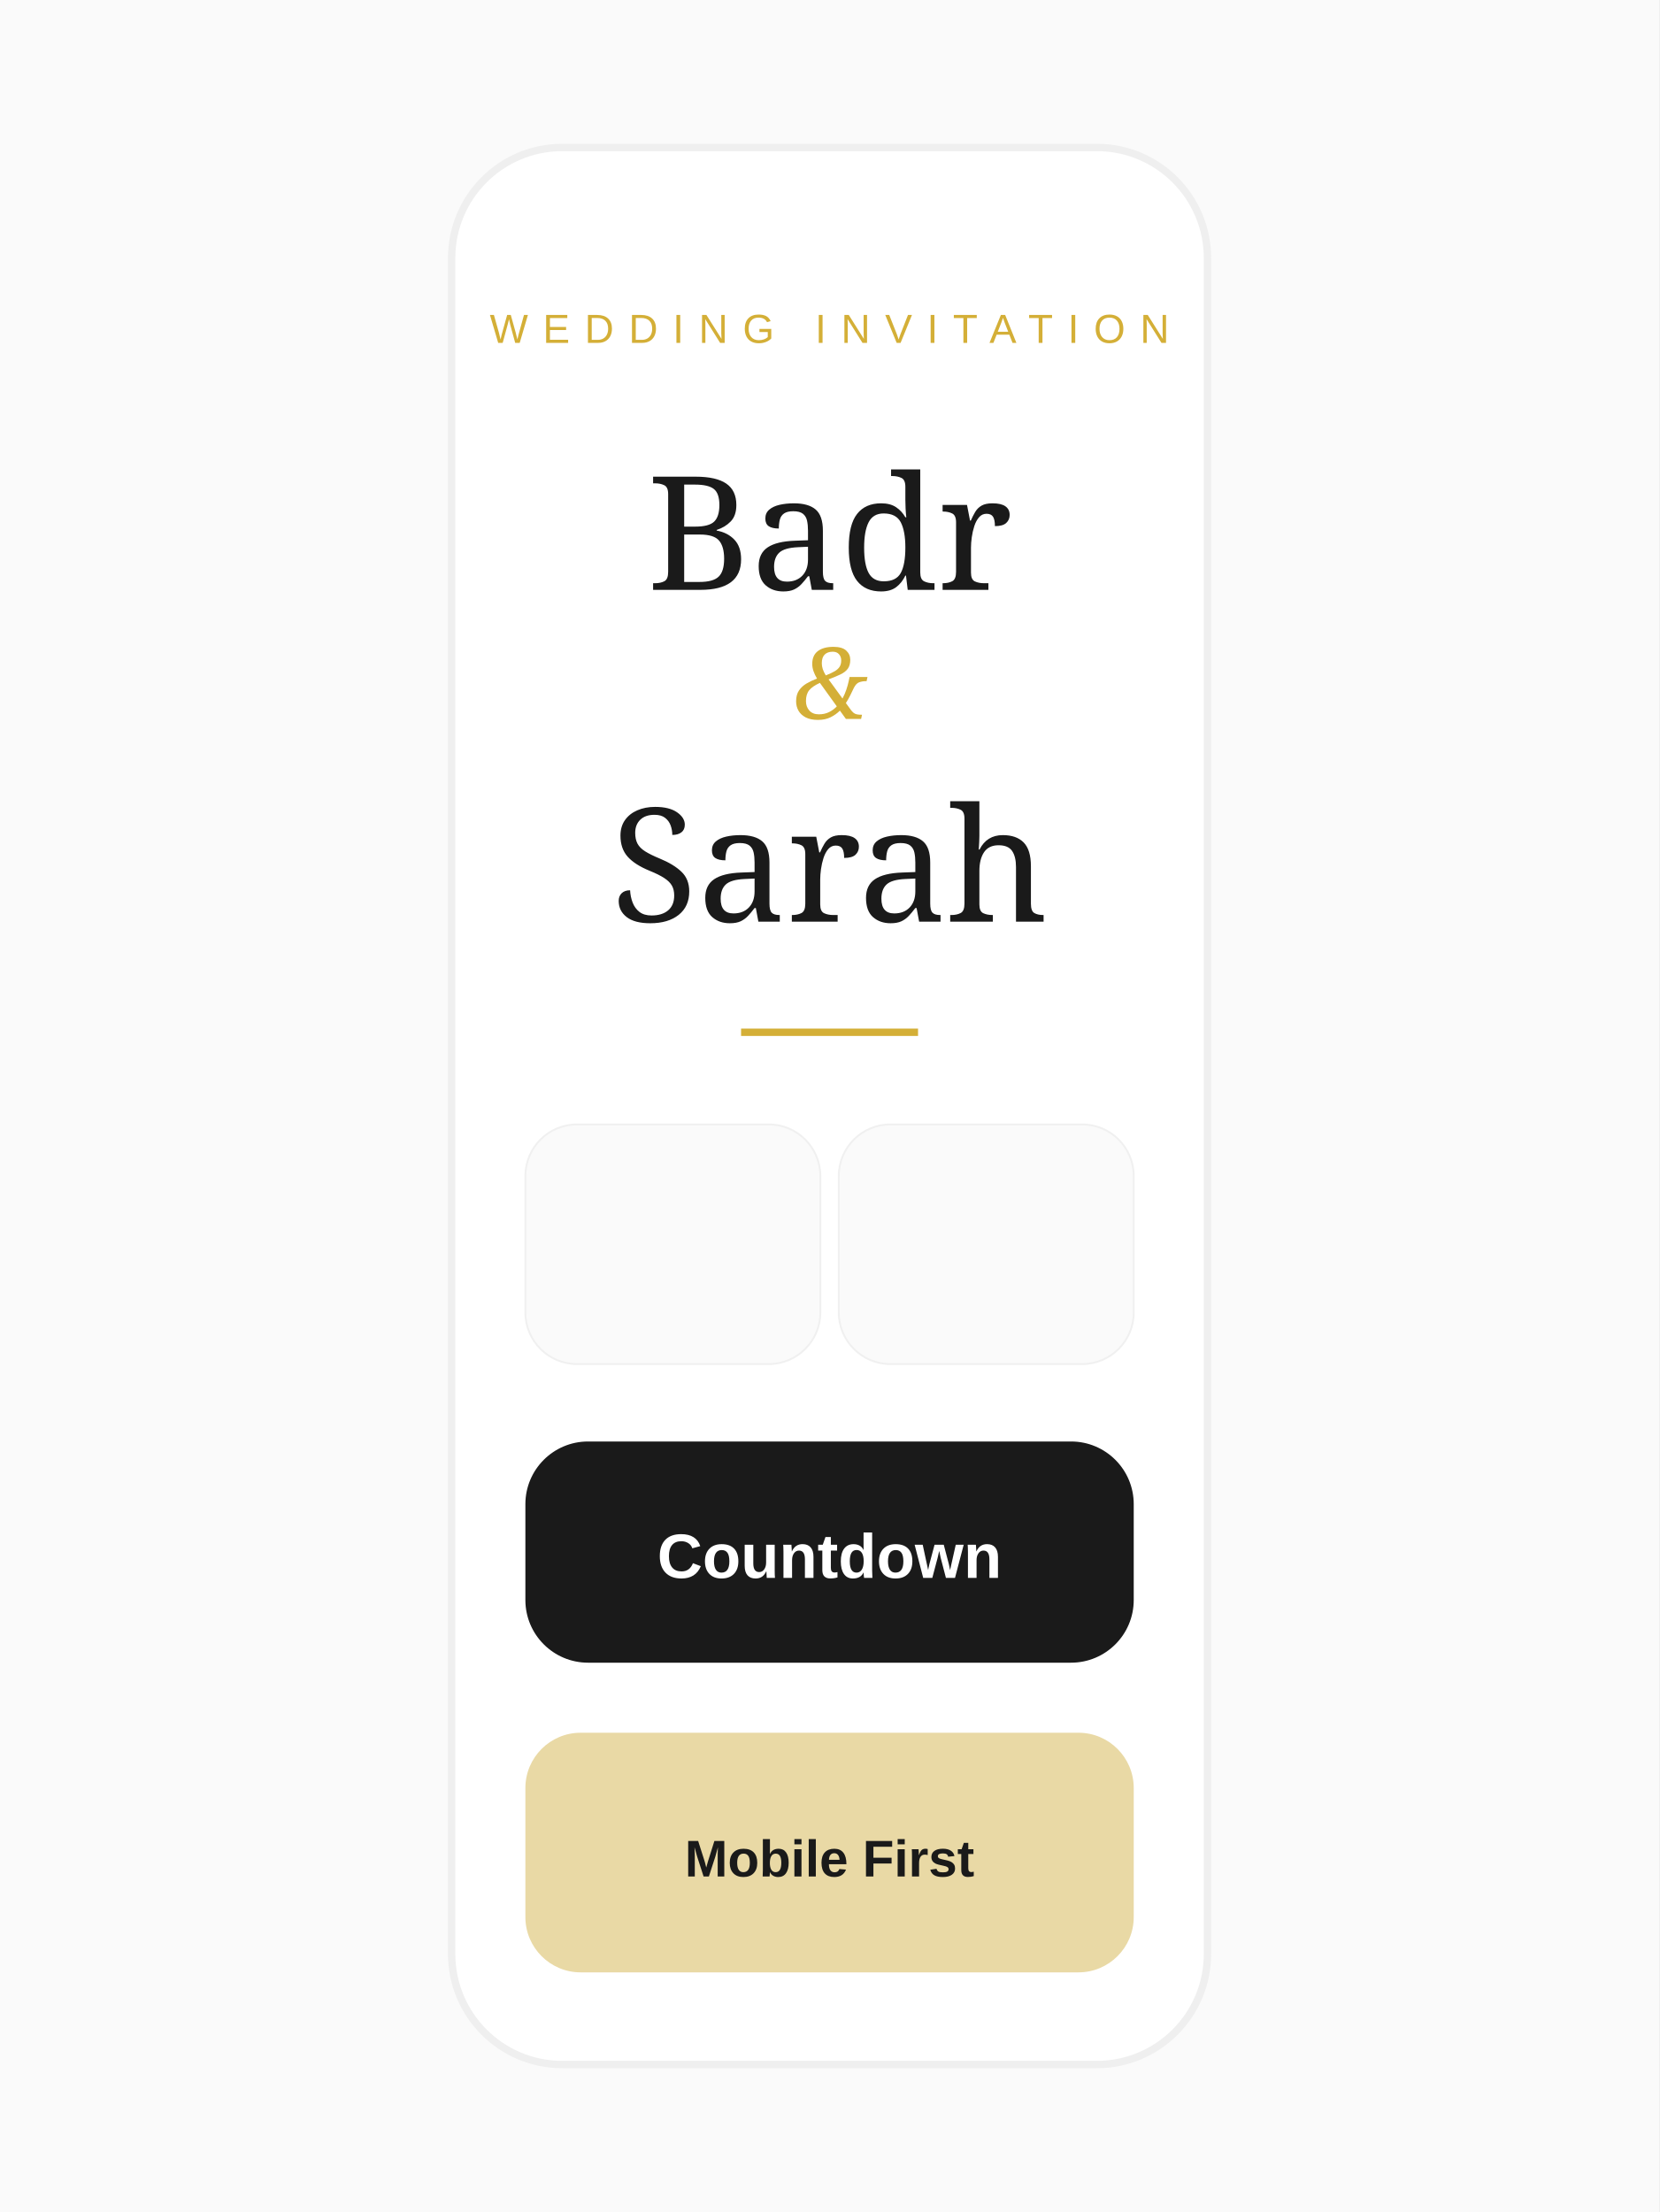
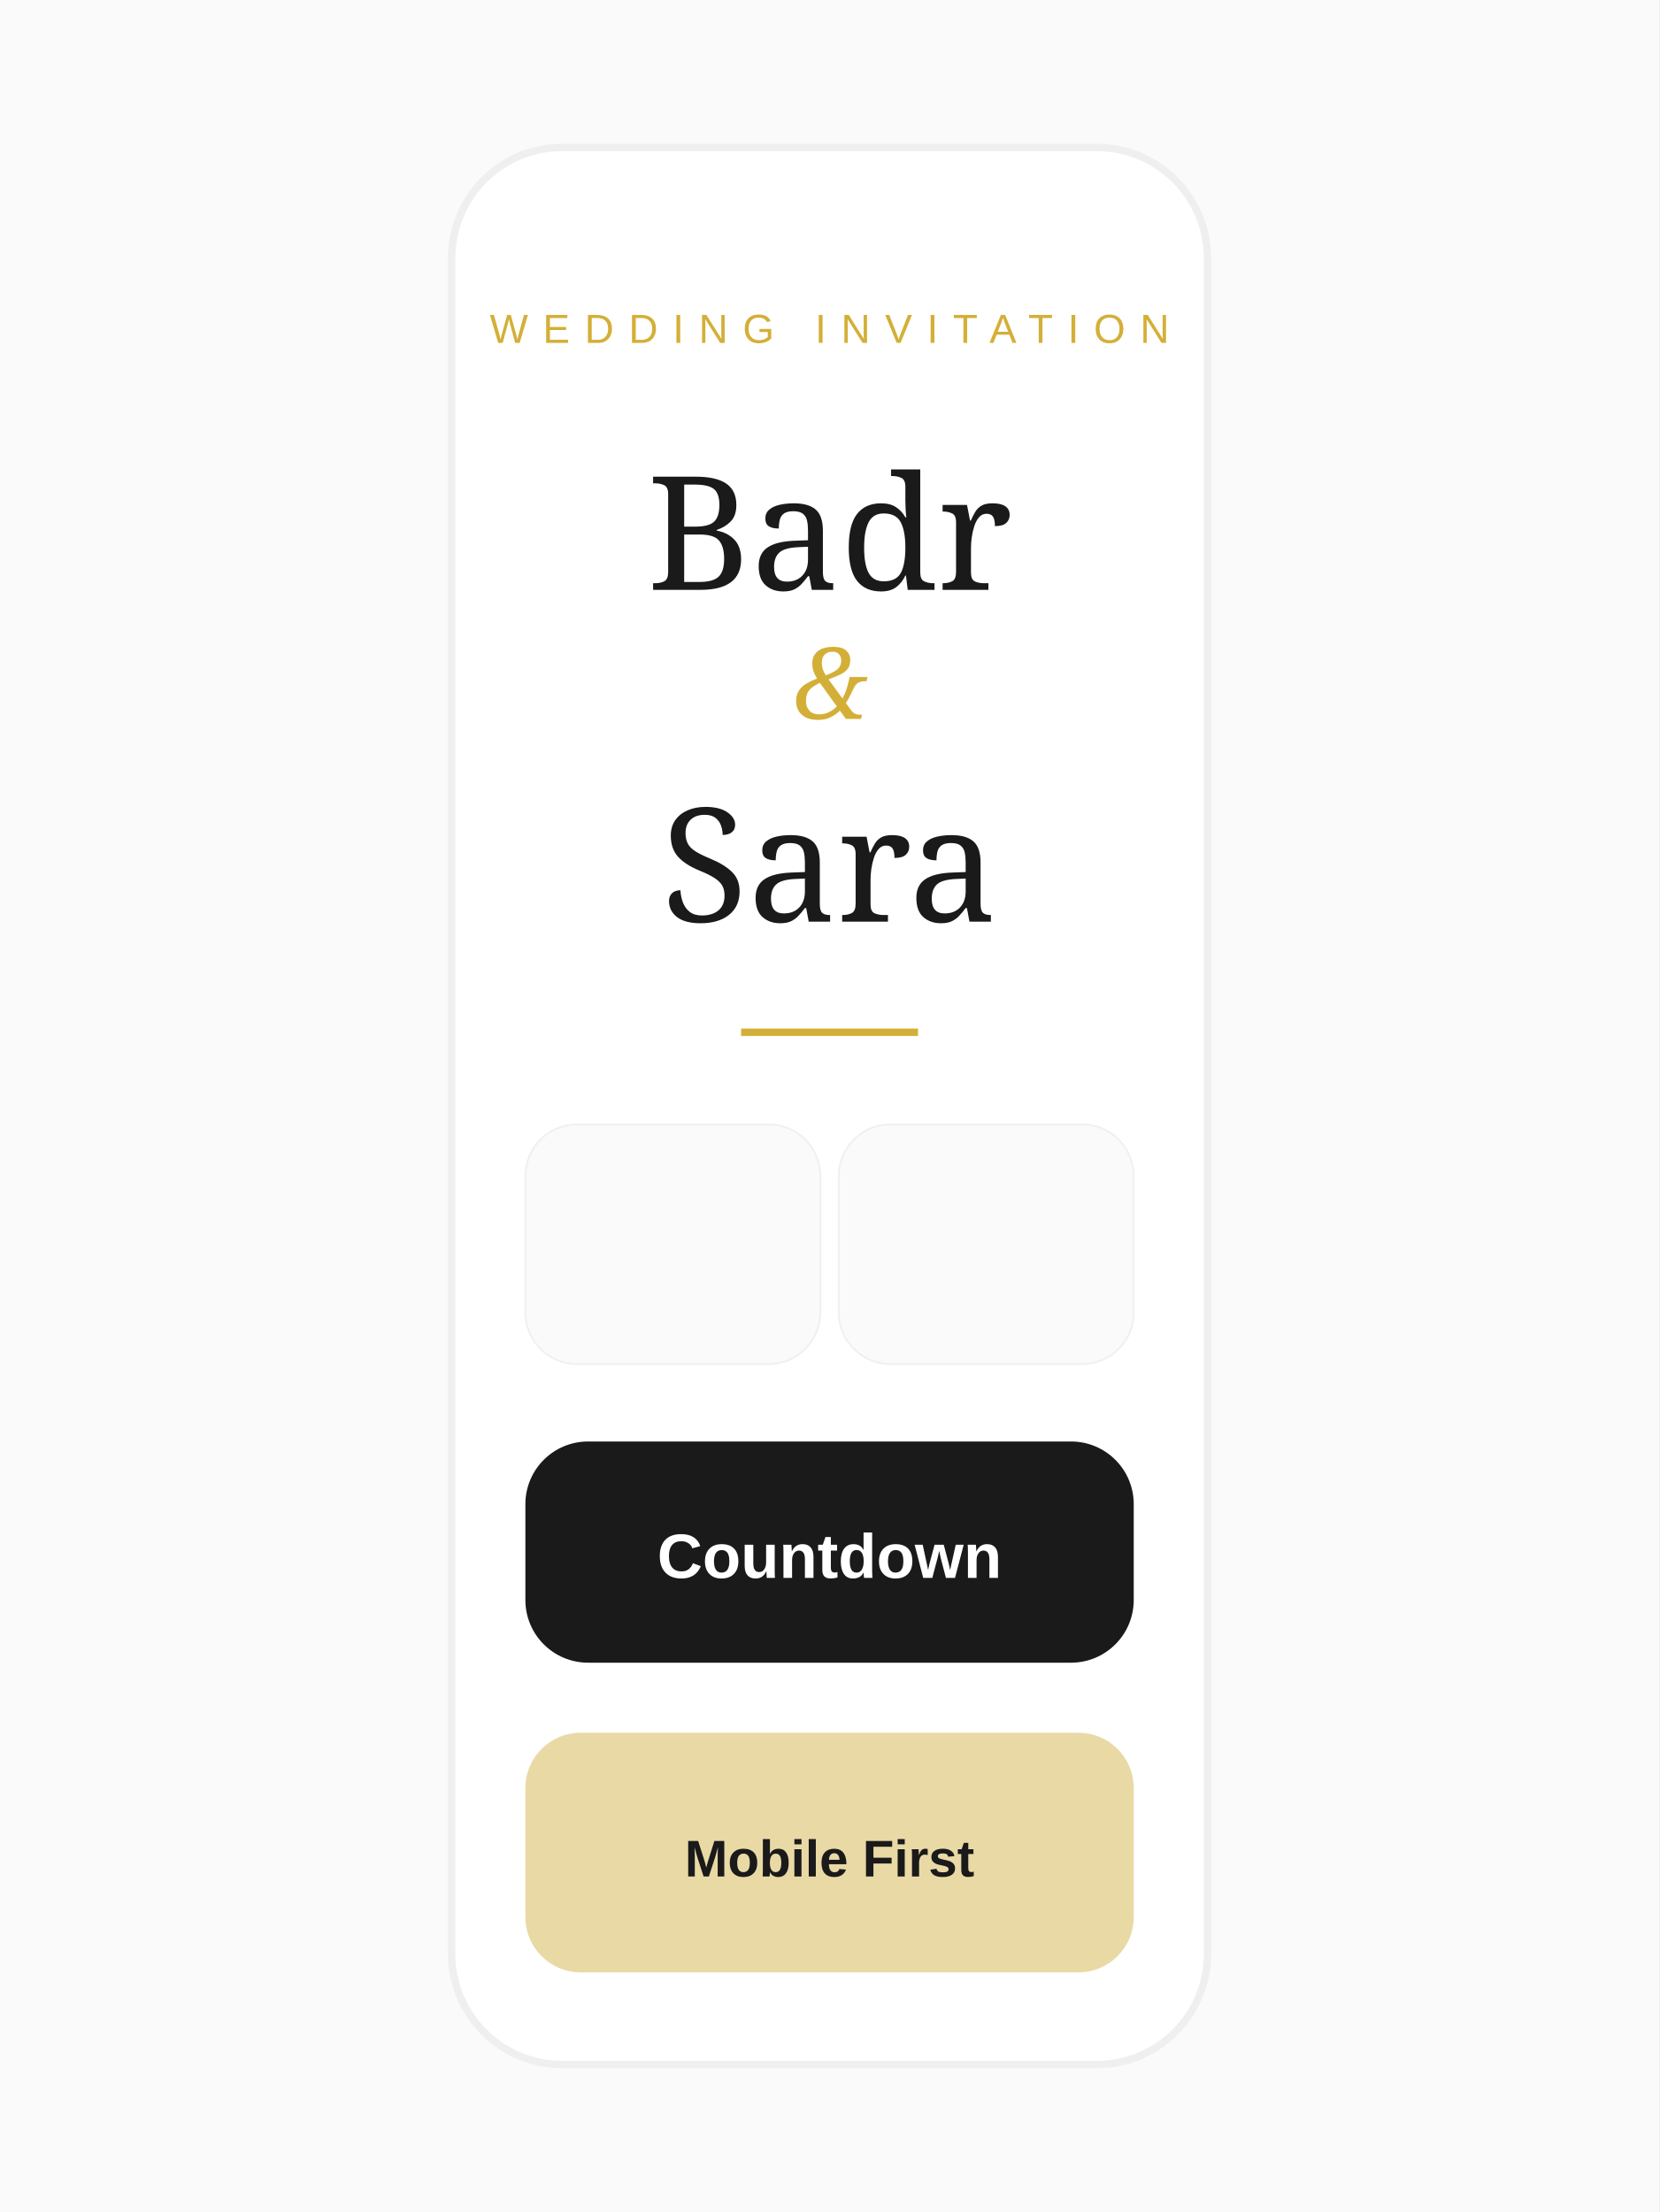
<svg xmlns="http://www.w3.org/2000/svg" width="900" height="1200" viewBox="0 0 900 1200" fill="none">
  <rect width="900" height="1200" fill="#FAFAFA" />
  <rect x="245" y="80" width="410" height="1040" rx="60" fill="#FFFFFF" stroke="#EFEFEF" stroke-width="4" />
  <text x="450" y="186" text-anchor="middle" fill="#D4AF37" font-family="Arial, sans-serif" font-size="22" letter-spacing="8">WEDDING INVITATION</text>
  <text x="450" y="320" text-anchor="middle" fill="#1A1A1A" font-family="Georgia, serif" font-size="86">Badr</text>
  <text x="450" y="390" text-anchor="middle" fill="#D4AF37" font-family="Georgia, serif" font-size="54" font-style="italic">&amp;</text>
-   <text x="450" y="500" text-anchor="middle" fill="#1A1A1A" font-family="Georgia, serif" font-size="86">Sarah</text>
+   <text x="450" y="500" text-anchor="middle" fill="#1A1A1A" font-family="Georgia, serif" font-size="86">Sara</text>
  <line x1="402" y1="560" x2="498" y2="560" stroke="#D4AF37" stroke-width="4" />
  <rect x="285" y="610" width="160" height="130" rx="28" fill="#FAFAFA" stroke="#F0F0F0" />
  <rect x="455" y="610" width="160" height="130" rx="28" fill="#FAFAFA" stroke="#F0F0F0" />
  <rect x="285" y="782" width="330" height="120" rx="34" fill="#1A1A1A" />
  <text x="450" y="856" text-anchor="middle" fill="#FFFFFF" font-family="Arial, sans-serif" font-size="34" font-weight="700">Countdown</text>
  <rect x="285" y="940" width="330" height="130" rx="30" fill="#E9D9A5" />
  <text x="450" y="1018" text-anchor="middle" fill="#1A1A1A" font-family="Arial, sans-serif" font-size="28" font-weight="700">Mobile First</text>
</svg>
